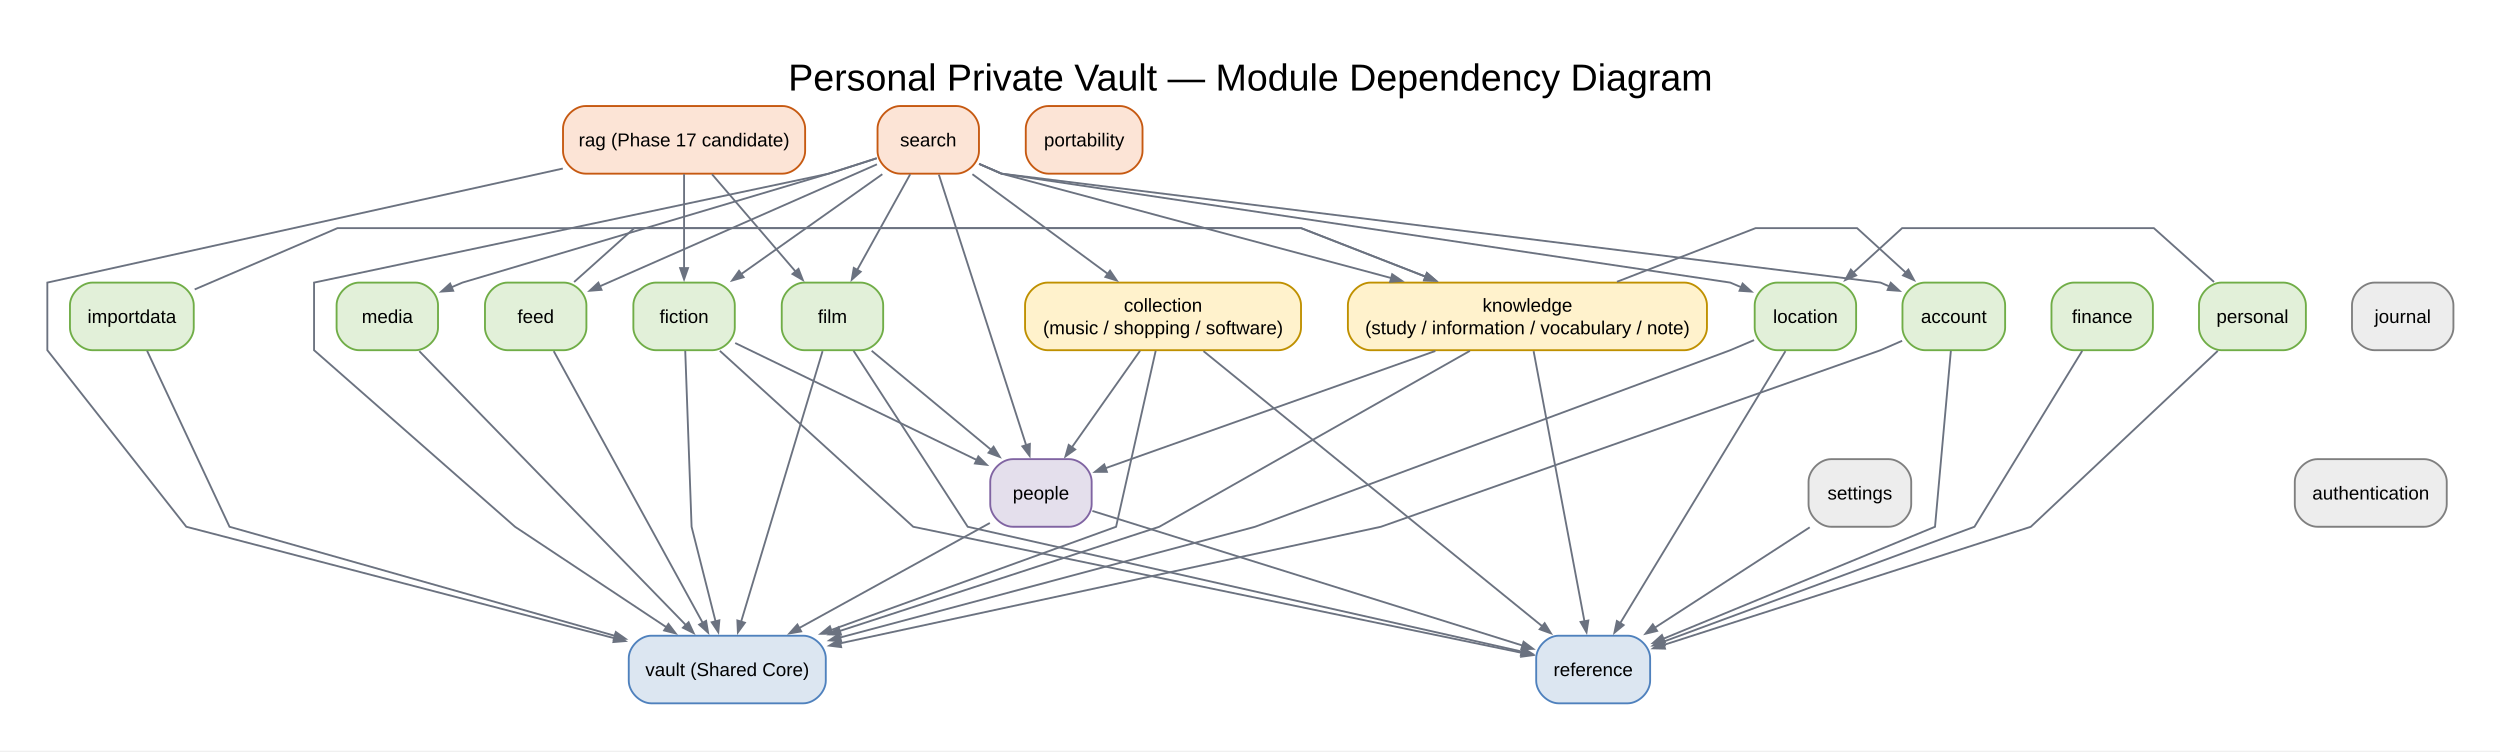
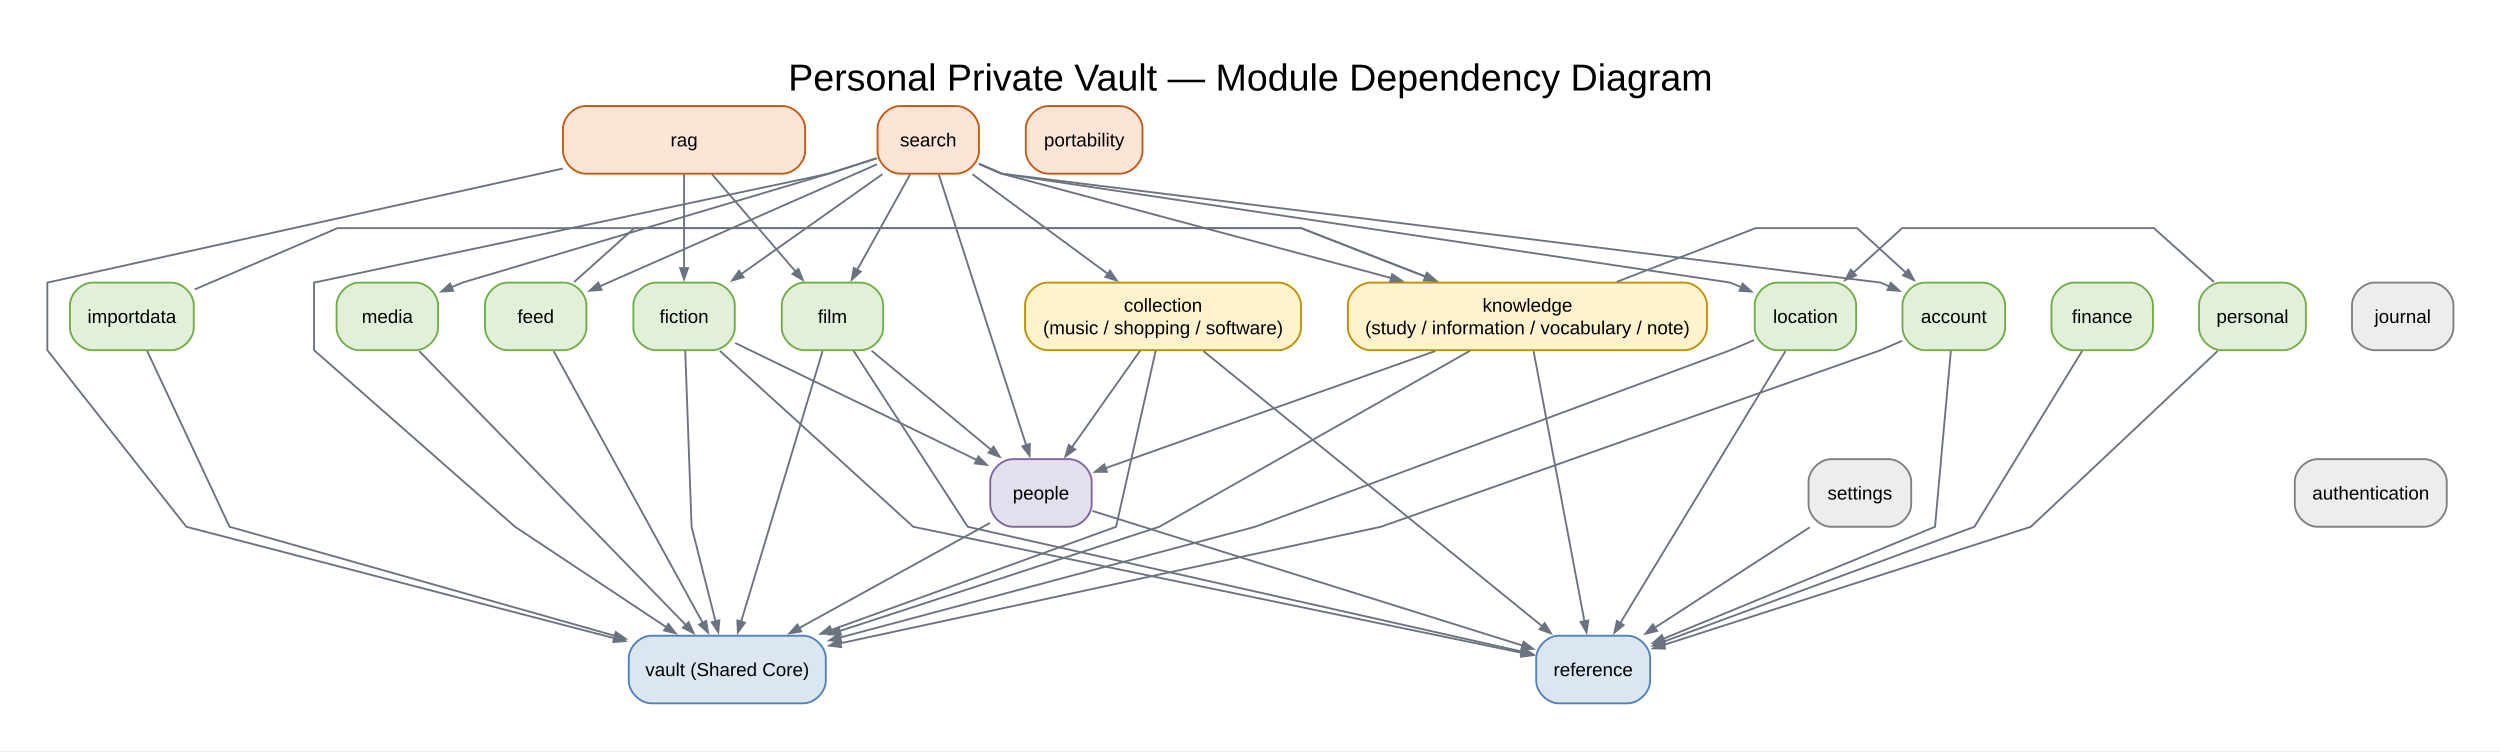
<svg xmlns="http://www.w3.org/2000/svg" width="1331pt" height="400pt" viewBox="0.00 0.00 1331.00 400.00">
  <g id="graph0" class="graph" transform="scale(1 1) rotate(0) translate(25.2 374.45)">
    <polygon fill="white" stroke="none" points="-25.2,25.2 -25.2,-374.45 1306.2,-374.45 1306.2,25.2 -25.2,25.2" />
    <text xml:space="preserve" text-anchor="middle" x="640.5" y="-326.25" font-family="Arial" font-size="20.00">Personal Private Vault — Module Dependency Diagram</text>
    <g id="node1" class="node">
      <path fill="#fce4d6" stroke="#c65911" d="M484,-318C484,-318 454,-318 454,-318 448,-318 442,-312 442,-306 442,-306 442,-294 442,-294 442,-288 448,-282 454,-282 454,-282 484,-282 484,-282 490,-282 496,-288 496,-294 496,-294 496,-306 496,-306 496,-312 490,-318 484,-318" />
      <text xml:space="preserve" text-anchor="middle" x="469" y="-296.5" font-family="Arial" font-size="10.00">search</text>
    </g>
    <g id="node3" class="node">
      <path fill="#e2f0d9" stroke="#70ad47" d="M275,-224C275,-224 245,-224 245,-224 239,-224 233,-218 233,-212 233,-212 233,-200 233,-200 233,-194 239,-188 245,-188 245,-188 275,-188 275,-188 281,-188 287,-194 287,-200 287,-200 287,-212 287,-212 287,-218 281,-224 275,-224" />
      <text xml:space="preserve" text-anchor="middle" x="260" y="-202.5" font-family="Arial" font-size="10.00">feed</text>
    </g>
    <g id="edge41" class="edge">
      <path fill="none" stroke="#6b7280" d="M441.68,-286.97C403.81,-270.31 335.41,-240.19 294.2,-222.05" />
      <polygon fill="#6b7280" stroke="#6b7280" points="295.05,-220.14 288.72,-219.64 293.36,-223.98 295.05,-220.14" />
    </g>
    <g id="node5" class="node">
      <path fill="#fff2cc" stroke="#bf9000" d="M871.58,-224C871.58,-224 704.42,-224 704.42,-224 698.42,-224 692.42,-218 692.42,-212 692.42,-212 692.42,-200 692.42,-200 692.42,-194 698.42,-188 704.42,-188 704.42,-188 871.58,-188 871.58,-188 877.58,-188 883.58,-194 883.58,-200 883.58,-200 883.58,-212 883.58,-212 883.58,-218 877.58,-224 871.58,-224" />
      <text xml:space="preserve" text-anchor="middle" x="788" y="-208.5" font-family="Arial" font-size="10.00">knowledge</text>
      <text xml:space="preserve" text-anchor="middle" x="788" y="-196.5" font-family="Arial" font-size="10.00">(study / information / vocabulary / note)</text>
    </g>
    <g id="edge38" class="edge">
      <path fill="none" stroke="#6b7280" d="M496.09,-287.19C502.74,-284.29 508,-282 508,-282 508,-282 632.6,-248.63 715.56,-226.4" />
      <polygon fill="#6b7280" stroke="#6b7280" points="715.99,-228.46 721.24,-224.88 714.9,-224.41 715.99,-228.46" />
    </g>
    <g id="node6" class="node">
      <path fill="#fff2cc" stroke="#bf9000" d="M655.46,-224C655.46,-224 532.54,-224 532.54,-224 526.54,-224 520.54,-218 520.54,-212 520.54,-212 520.54,-200 520.54,-200 520.54,-194 526.54,-188 532.54,-188 532.54,-188 655.46,-188 655.46,-188 661.46,-188 667.46,-194 667.46,-200 667.46,-200 667.46,-212 667.46,-212 667.46,-218 661.46,-224 655.46,-224" />
      <text xml:space="preserve" text-anchor="middle" x="594" y="-208.5" font-family="Arial" font-size="10.00">collection</text>
      <text xml:space="preserve" text-anchor="middle" x="594" y="-196.5" font-family="Arial" font-size="10.00">(music / shopping / software)</text>
    </g>
    <g id="edge39" class="edge">
      <path fill="none" stroke="#6b7280" d="M492.51,-281.7C512.94,-266.66 542.62,-244.82 564.61,-228.63" />
      <polygon fill="#6b7280" stroke="#6b7280" points="565.79,-230.37 569.37,-225.12 563.3,-226.99 565.79,-230.37" />
    </g>
    <g id="node7" class="node">
      <path fill="#e2f0d9" stroke="#70ad47" d="M1030.33,-224C1030.33,-224 999.67,-224 999.67,-224 993.67,-224 987.67,-218 987.67,-212 987.67,-212 987.67,-200 987.67,-200 987.67,-194 993.67,-188 999.67,-188 999.67,-188 1030.33,-188 1030.33,-188 1036.33,-188 1042.33,-194 1042.33,-200 1042.33,-200 1042.33,-212 1042.33,-212 1042.33,-218 1036.33,-224 1030.33,-224" />
      <text xml:space="preserve" text-anchor="middle" x="1015" y="-202.5" font-family="Arial" font-size="10.00">account</text>
    </g>
    <g id="edge40" class="edge">
      <path fill="none" stroke="#6b7280" d="M496.09,-287.19C502.74,-284.29 508,-282 508,-282 508,-282 976,-224 976,-224 976,-224 977.97,-223.14 981.02,-221.81" />
      <polygon fill="#6b7280" stroke="#6b7280" points="981.44,-223.92 986.1,-219.6 979.76,-220.07 981.44,-223.92" />
    </g>
    <g id="node8" class="node">
      <path fill="#e2f0d9" stroke="#70ad47" d="M354,-224C354,-224 324,-224 324,-224 318,-224 312,-218 312,-212 312,-212 312,-200 312,-200 312,-194 318,-188 324,-188 324,-188 354,-188 354,-188 360,-188 366,-194 366,-200 366,-200 366,-212 366,-212 366,-218 360,-224 354,-224" />
      <text xml:space="preserve" text-anchor="middle" x="339" y="-202.5" font-family="Arial" font-size="10.00">fiction</text>
    </g>
    <g id="edge34" class="edge">
      <path fill="none" stroke="#6b7280" d="M444.55,-281.7C423.21,-266.6 392.17,-244.63 369.27,-228.42" />
      <polygon fill="#6b7280" stroke="#6b7280" points="370.69,-226.85 364.58,-225.1 368.26,-230.28 370.69,-226.85" />
    </g>
    <g id="node9" class="node">
      <path fill="#e2f0d9" stroke="#70ad47" d="M433,-224C433,-224 403,-224 403,-224 397,-224 391,-218 391,-212 391,-212 391,-200 391,-200 391,-194 397,-188 403,-188 403,-188 433,-188 433,-188 439,-188 445,-194 445,-200 445,-200 445,-212 445,-212 445,-218 439,-224 433,-224" />
      <text xml:space="preserve" text-anchor="middle" x="418" y="-202.5" font-family="Arial" font-size="10.00">film</text>
    </g>
    <g id="edge35" class="edge">
      <path fill="none" stroke="#6b7280" d="M459.41,-281.7C451.43,-267.3 439.99,-246.67 431.16,-230.74" />
      <polygon fill="#6b7280" stroke="#6b7280" points="433.03,-229.78 428.28,-225.55 429.36,-231.82 433.03,-229.78" />
    </g>
    <g id="node10" class="node">
      <path fill="#e2f0d9" stroke="#70ad47" d="M196,-224C196,-224 166,-224 166,-224 160,-224 154,-218 154,-212 154,-212 154,-200 154,-200 154,-194 160,-188 166,-188 166,-188 196,-188 196,-188 202,-188 208,-194 208,-200 208,-200 208,-212 208,-212 208,-218 202,-224 196,-224" />
      <text xml:space="preserve" text-anchor="middle" x="181" y="-202.5" font-family="Arial" font-size="10.00">media</text>
    </g>
    <g id="edge36" class="edge">
      <path fill="none" stroke="#6b7280" d="M441.57,-290.2C428.64,-286.05 416,-282 416,-282 416,-282 221,-224 221,-224 221,-224 218.69,-223.02 215.18,-221.53" />
      <polygon fill="#6b7280" stroke="#6b7280" points="216.08,-219.63 209.74,-219.21 214.44,-223.49 216.08,-219.63" />
    </g>
    <g id="node11" class="node">
      <path fill="#e2f0d9" stroke="#70ad47" d="M951,-224C951,-224 921,-224 921,-224 915,-224 909,-218 909,-212 909,-212 909,-200 909,-200 909,-194 915,-188 921,-188 921,-188 951,-188 951,-188 957,-188 963,-194 963,-200 963,-200 963,-212 963,-212 963,-218 957,-224 951,-224" />
      <text xml:space="preserve" text-anchor="middle" x="936" y="-202.5" font-family="Arial" font-size="10.00">location</text>
    </g>
    <g id="edge37" class="edge">
      <path fill="none" stroke="#6b7280" d="M496.09,-287.19C502.74,-284.29 508,-282 508,-282 508,-282 896,-224 896,-224 896,-224 898.31,-223.02 901.82,-221.53" />
      <polygon fill="#6b7280" stroke="#6b7280" points="902.56,-223.49 907.26,-219.21 900.92,-219.63 902.56,-223.49" />
    </g>
    <g id="node15" class="node">
      <path fill="#e4dfec" stroke="#8064a2" d="M544,-130C544,-130 514,-130 514,-130 508,-130 502,-124 502,-118 502,-118 502,-106 502,-106 502,-100 508,-94 514,-94 514,-94 544,-94 544,-94 550,-94 556,-100 556,-106 556,-106 556,-118 556,-118 556,-124 550,-130 544,-130" />
      <text xml:space="preserve" text-anchor="middle" x="529" y="-108.5" font-family="Arial" font-size="10.00">people</text>
    </g>
    <g id="edge33" class="edge">
      <path fill="none" stroke="#6b7280" d="M474.64,-281.5C485.39,-248.18 508.82,-175.56 521.11,-137.46" />
      <polygon fill="#6b7280" stroke="#6b7280" points="523.11,-138.11 522.95,-131.76 519.11,-136.82 523.11,-138.11" />
    </g>
    <g id="node18" class="node">
      <path fill="#dce6f1" stroke="#4f81bd" d="M402.45,-36C402.45,-36 321.55,-36 321.55,-36 315.55,-36 309.55,-30 309.55,-24 309.55,-24 309.55,-12 309.55,-12 309.55,-6 315.55,0 321.55,0 321.55,0 402.45,0 402.45,0 408.45,0 414.45,-6 414.45,-12 414.45,-12 414.45,-24 414.45,-24 414.45,-30 408.45,-36 402.45,-36" />
      <text xml:space="preserve" text-anchor="middle" x="362" y="-14.5" font-family="Arial" font-size="10.00">vault (Shared Core)</text>
    </g>
    <g id="edge32" class="edge">
      <path fill="none" stroke="#6b7280" d="M441.57,-290.2C428.64,-286.05 416,-282 416,-282 416,-282 142,-224 142,-224 142,-224 142,-188 142,-188 142,-188 249,-94 249,-94 249,-94 296.33,-62.58 329.73,-40.42" />
      <polygon fill="#6b7280" stroke="#6b7280" points="330.69,-42.3 334.53,-37.23 328.37,-38.8 330.69,-42.3" />
    </g>
    <g id="node2" class="node">
      <path fill="#fce4d6" stroke="#c65911" d="M571.08,-318C571.08,-318 532.92,-318 532.92,-318 526.92,-318 520.92,-312 520.92,-306 520.92,-306 520.92,-294 520.92,-294 520.92,-288 526.92,-282 532.92,-282 532.92,-282 571.08,-282 571.08,-282 577.08,-282 583.08,-288 583.08,-294 583.08,-294 583.08,-306 583.08,-306 583.08,-312 577.08,-318 571.08,-318" />
      <text xml:space="preserve" text-anchor="middle" x="552" y="-296.5" font-family="Arial" font-size="10.00">portability</text>
    </g>
    <g id="edge26" class="edge">
      <path fill="none" stroke="#6b7280" d="M280.45,-224.31C295.19,-237.5 312.5,-253 312.5,-253 312.5,-253 667.5,-253 667.5,-253 667.5,-253 701.9,-239.58 733.93,-227.09" />
      <polygon fill="#6b7280" stroke="#6b7280" points="734.48,-229.13 739.31,-224.99 732.96,-225.21 734.48,-229.13" />
    </g>
    <g id="edge25" class="edge">
      <path fill="none" stroke="#6b7280" d="M269.6,-187.5C288.02,-153.9 328.36,-80.35 349.11,-42.51" />
      <polygon fill="#6b7280" stroke="#6b7280" points="350.73,-43.91 351.78,-37.64 347.05,-41.89 350.73,-43.91" />
    </g>
    <g id="node4" class="node">
      <path fill="#e2f0d9" stroke="#70ad47" d="M65.95,-224C65.95,-224 24.05,-224 24.05,-224 18.05,-224 12.05,-218 12.05,-212 12.05,-212 12.05,-200 12.05,-200 12.05,-194 18.05,-188 24.05,-188 24.05,-188 65.95,-188 65.95,-188 71.95,-188 77.95,-194 77.95,-200 77.95,-200 77.95,-212 77.95,-212 77.95,-218 71.95,-224 65.95,-224" />
      <text xml:space="preserve" text-anchor="middle" x="45" y="-202.5" font-family="Arial" font-size="10.00">importdata</text>
    </g>
    <g id="edge28" class="edge">
      <path fill="none" stroke="#6b7280" d="M78.45,-220.36C110.65,-234.18 154.5,-253 154.5,-253 154.5,-253 667.5,-253 667.5,-253 667.5,-253 701.9,-239.58 733.93,-227.09" />
      <polygon fill="#6b7280" stroke="#6b7280" points="734.48,-229.13 739.31,-224.99 732.96,-225.21 734.48,-229.13" />
    </g>
    <g id="edge27" class="edge">
      <path fill="none" stroke="#6b7280" d="M53.12,-187.66C67.75,-156.44 97,-94 97,-94 97,-94 224.25,-57.99 302.39,-35.87" />
      <polygon fill="#6b7280" stroke="#6b7280" points="302.67,-37.97 307.87,-34.32 301.53,-33.93 302.67,-37.97" />
    </g>
    <g id="edge19" class="edge">
      <path fill="none" stroke="#6b7280" d="M835.67,-224.44C869.71,-237.61 909.5,-253 909.5,-253 909.5,-253 963.5,-253 963.5,-253 963.5,-253 976.5,-241.13 989.44,-229.33" />
      <polygon fill="#6b7280" stroke="#6b7280" points="990.81,-230.92 993.82,-225.33 987.98,-227.82 990.81,-230.92" />
    </g>
    <g id="edge17" class="edge">
      <path fill="none" stroke="#6b7280" d="M738.98,-187.59C687.61,-169.34 608.26,-141.15 563.25,-125.16" />
      <polygon fill="#6b7280" stroke="#6b7280" points="564.11,-123.24 557.75,-123.21 562.7,-127.2 564.11,-123.24" />
    </g>
    <g id="edge16" class="edge">
      <path fill="none" stroke="#6b7280" d="M757.38,-187.66C702.25,-156.44 592,-94 592,-94 592,-94 489.81,-60.68 421.66,-38.45" />
      <polygon fill="#6b7280" stroke="#6b7280" points="422.56,-36.54 416.21,-36.68 421.26,-40.53 422.56,-36.54" />
    </g>
    <g id="node19" class="node">
      <path fill="#dce6f1" stroke="#4f81bd" d="M841.33,-36C841.33,-36 804.67,-36 804.67,-36 798.67,-36 792.67,-30 792.67,-24 792.67,-24 792.67,-12 792.67,-12 792.67,-6 798.67,0 804.67,0 804.67,0 841.33,0 841.33,0 847.33,0 853.33,-6 853.33,-12 853.33,-12 853.33,-24 853.33,-24 853.33,-30 847.33,-36 841.33,-36" />
      <text xml:space="preserve" text-anchor="middle" x="823" y="-14.5" font-family="Arial" font-size="10.00">reference</text>
    </g>
    <g id="edge18" class="edge">
      <path fill="none" stroke="#6b7280" d="M791.29,-187.5C797.56,-154.18 811.23,-81.56 818.4,-43.46" />
      <polygon fill="#6b7280" stroke="#6b7280" points="820.42,-44.09 819.46,-37.8 816.29,-43.31 820.42,-44.09" />
    </g>
    <g id="edge21" class="edge">
      <path fill="none" stroke="#6b7280" d="M581.77,-187.7C571.51,-173.17 556.77,-152.3 545.47,-136.31" />
      <polygon fill="#6b7280" stroke="#6b7280" points="547.22,-135.15 542.04,-131.46 543.79,-137.58 547.22,-135.15" />
    </g>
    <g id="edge20" class="edge">
      <path fill="none" stroke="#6b7280" d="M590.09,-187.66C583.06,-156.44 569,-94 569,-94 569,-94 478.54,-61.23 417.22,-39.01" />
      <polygon fill="#6b7280" stroke="#6b7280" points="418.05,-37.07 411.69,-37.01 416.62,-41.02 418.05,-37.07" />
    </g>
    <g id="edge22" class="edge">
      <path fill="none" stroke="#6b7280" d="M615.54,-187.5C657.51,-153.42 750.1,-78.21 796.05,-40.89" />
      <polygon fill="#6b7280" stroke="#6b7280" points="797.17,-42.68 800.51,-37.27 794.52,-39.42 797.17,-42.68" />
    </g>
    <g id="edge23" class="edge">
      <path fill="none" stroke="#6b7280" d="M987.49,-193.01C981.04,-190.2 976,-188 976,-188 976,-188 710,-94 710,-94 710,-94 521.75,-53.43 422.16,-31.97" />
      <polygon fill="#6b7280" stroke="#6b7280" points="422.64,-29.92 416.33,-30.71 421.76,-34.03 422.64,-29.92" />
    </g>
    <g id="edge24" class="edge">
      <path fill="none" stroke="#6b7280" d="M1013.44,-187.66C1010.62,-156.44 1005,-94 1005,-94 1005,-94 913.66,-56.36 860.4,-34.41" />
      <polygon fill="#6b7280" stroke="#6b7280" points="861.21,-32.47 854.86,-32.13 859.61,-36.36 861.21,-32.47" />
    </g>
    <g id="edge8" class="edge">
      <path fill="none" stroke="#6b7280" d="M366.22,-191.82C400.13,-175.4 458.07,-147.35 494.9,-129.51" />
      <polygon fill="#6b7280" stroke="#6b7280" points="495.67,-131.47 500.16,-126.97 493.84,-127.69 495.67,-131.47" />
    </g>
    <g id="edge7" class="edge">
      <path fill="none" stroke="#6b7280" d="M339.62,-187.66C340.75,-156.44 343,-94 343,-94 343,-94 350.25,-65.39 355.79,-43.51" />
      <polygon fill="#6b7280" stroke="#6b7280" points="357.78,-44.19 357.22,-37.86 353.71,-43.16 357.78,-44.19" />
    </g>
    <g id="edge9" class="edge">
      <path fill="none" stroke="#6b7280" d="M358.06,-187.66C392.38,-156.44 461,-94 461,-94 461,-94 692.47,-46.04 785.22,-26.83" />
      <polygon fill="#6b7280" stroke="#6b7280" points="785.52,-28.91 790.97,-25.64 784.66,-24.8 785.52,-28.91" />
    </g>
    <g id="edge11" class="edge">
      <path fill="none" stroke="#6b7280" d="M438.88,-187.7C457.02,-172.66 483.37,-150.82 502.9,-134.63" />
      <polygon fill="#6b7280" stroke="#6b7280" points="503.77,-136.64 507.05,-131.19 501.09,-133.4 503.77,-136.64" />
    </g>
    <g id="edge10" class="edge">
      <path fill="none" stroke="#6b7280" d="M412.73,-187.5C402.7,-154.18 380.84,-81.56 369.36,-43.46" />
      <polygon fill="#6b7280" stroke="#6b7280" points="371.39,-42.91 367.65,-37.77 367.37,-44.12 371.39,-42.91" />
    </g>
    <g id="edge12" class="edge">
      <path fill="none" stroke="#6b7280" d="M429.25,-187.66C449.5,-156.44 490,-94 490,-94 490,-94 697.56,-47.25 784.94,-27.57" />
      <polygon fill="#6b7280" stroke="#6b7280" points="785.4,-29.62 790.79,-26.25 784.48,-25.52 785.4,-29.62" />
    </g>
    <g id="edge13" class="edge">
      <path fill="none" stroke="#6b7280" d="M198.03,-187.5C230.99,-153.63 303.49,-79.13 340.03,-41.58" />
      <polygon fill="#6b7280" stroke="#6b7280" points="341.41,-43.17 344.09,-37.4 338.4,-40.24 341.41,-43.17" />
    </g>
    <g id="edge14" class="edge">
      <path fill="none" stroke="#6b7280" d="M908.66,-193.38C901.62,-190.39 896,-188 896,-188 896,-188 643,-94 643,-94 643,-94 504.17,-56.95 421.67,-34.93" />
      <polygon fill="#6b7280" stroke="#6b7280" points="422.65,-33.02 416.32,-33.5 421.57,-37.07 422.65,-33.02" />
    </g>
    <g id="edge15" class="edge">
      <path fill="none" stroke="#6b7280" d="M925.37,-187.5C904.96,-153.9 860.27,-80.35 837.28,-42.51" />
      <polygon fill="#6b7280" stroke="#6b7280" points="839.22,-41.65 834.31,-37.61 835.63,-43.83 839.22,-41.65" />
    </g>
    <g id="node12" class="node">
      <path fill="#e2f0d9" stroke="#70ad47" d="M1109,-224C1109,-224 1079,-224 1079,-224 1073,-224 1067,-218 1067,-212 1067,-212 1067,-200 1067,-200 1067,-194 1073,-188 1079,-188 1079,-188 1109,-188 1109,-188 1115,-188 1121,-194 1121,-200 1121,-200 1121,-212 1121,-212 1121,-218 1115,-224 1109,-224" />
      <text xml:space="preserve" text-anchor="middle" x="1094" y="-202.5" font-family="Arial" font-size="10.00">finance</text>
    </g>
    <g id="edge29" class="edge">
      <path fill="none" stroke="#6b7280" d="M1083.38,-187.66C1064.25,-156.44 1026,-94 1026,-94 1026,-94 918.91,-54.43 860.29,-32.78" />
      <polygon fill="#6b7280" stroke="#6b7280" points="861.17,-30.86 854.81,-30.75 859.71,-34.8 861.17,-30.86" />
    </g>
    <g id="node13" class="node">
      <path fill="#ededed" stroke="#7f7f7f" d="M1269,-224C1269,-224 1239,-224 1239,-224 1233,-224 1227,-218 1227,-212 1227,-212 1227,-200 1227,-200 1227,-194 1233,-188 1239,-188 1239,-188 1269,-188 1269,-188 1275,-188 1281,-194 1281,-200 1281,-200 1281,-212 1281,-212 1281,-218 1275,-224 1269,-224" />
      <text xml:space="preserve" text-anchor="middle" x="1254" y="-202.5" font-family="Arial" font-size="10.00">journal</text>
    </g>
    <g id="node14" class="node">
      <path fill="#e2f0d9" stroke="#70ad47" d="M1190.45,-224C1190.45,-224 1157.55,-224 1157.55,-224 1151.55,-224 1145.55,-218 1145.55,-212 1145.55,-212 1145.55,-200 1145.55,-200 1145.55,-194 1151.55,-188 1157.55,-188 1157.55,-188 1190.45,-188 1190.45,-188 1196.45,-188 1202.45,-194 1202.45,-200 1202.45,-200 1202.45,-212 1202.45,-212 1202.45,-218 1196.45,-224 1190.45,-224" />
      <text xml:space="preserve" text-anchor="middle" x="1174" y="-202.5" font-family="Arial" font-size="10.00">personal</text>
    </g>
    <g id="edge31" class="edge">
      <path fill="none" stroke="#6b7280" d="M1153.55,-224.31C1138.81,-237.5 1121.5,-253 1121.5,-253 1121.5,-253 987.5,-253 987.5,-253 987.5,-253 974.5,-241.13 961.56,-229.33" />
      <polygon fill="#6b7280" stroke="#6b7280" points="963.02,-227.82 957.18,-225.33 960.19,-230.92 963.02,-227.82" />
    </g>
    <g id="edge30" class="edge">
      <path fill="none" stroke="#6b7280" d="M1155.56,-187.66C1122.38,-156.44 1056,-94 1056,-94 1056,-94 926.25,-52.23 860.4,-31.04" />
      <polygon fill="#6b7280" stroke="#6b7280" points="861.26,-29.11 854.9,-29.27 859.97,-33.11 861.26,-29.11" />
    </g>
    <g id="edge5" class="edge">
      <path fill="none" stroke="#6b7280" d="M501.8,-96.01C474.19,-80.8 431.2,-57.12 400.18,-40.03" />
      <polygon fill="#6b7280" stroke="#6b7280" points="401.35,-38.28 395.08,-37.22 399.32,-41.96 401.35,-38.28" />
    </g>
    <g id="edge6" class="edge">
      <path fill="none" stroke="#6b7280" d="M556.39,-102.43C609.27,-85.88 725.46,-49.52 785.47,-30.74" />
      <polygon fill="#6b7280" stroke="#6b7280" points="785.96,-32.79 791.06,-28.99 784.71,-28.78 785.96,-32.79" />
    </g>
    <g id="node16" class="node">
      <path fill="#ededed" stroke="#7f7f7f" d="M980.33,-130C980.33,-130 949.67,-130 949.67,-130 943.67,-130 937.67,-124 937.67,-118 937.67,-118 937.67,-106 937.67,-106 937.67,-100 943.67,-94 949.67,-94 949.67,-94 980.33,-94 980.33,-94 986.33,-94 992.33,-100 992.33,-106 992.33,-106 992.33,-118 992.33,-118 992.33,-124 986.33,-130 980.33,-130" />
      <text xml:space="preserve" text-anchor="middle" x="965" y="-108.5" font-family="Arial" font-size="10.00">settings</text>
    </g>
    <g id="edge4" class="edge">
      <path fill="none" stroke="#6b7280" d="M938.29,-93.7C914.89,-78.53 880.79,-56.44 855.75,-40.22" />
      <polygon fill="#6b7280" stroke="#6b7280" points="857.04,-38.55 850.86,-37.05 854.75,-42.07 857.04,-38.55" />
    </g>
    <g id="node17" class="node">
      <path fill="#ededed" stroke="#7f7f7f" d="M1265.45,-130C1265.45,-130 1208.55,-130 1208.55,-130 1202.55,-130 1196.55,-124 1196.55,-118 1196.55,-118 1196.55,-106 1196.55,-106 1196.55,-100 1202.55,-94 1208.55,-94 1208.55,-94 1265.45,-94 1265.45,-94 1271.45,-94 1277.45,-100 1277.45,-106 1277.45,-106 1277.45,-118 1277.45,-118 1277.45,-124 1271.45,-130 1265.45,-130" />
      <text xml:space="preserve" text-anchor="middle" x="1237" y="-108.5" font-family="Arial" font-size="10.00">authentication</text>
    </g>
    <g id="node20" class="node">
      <path fill="#fce4d6" stroke="#c65911" d="M391.45,-318C391.45,-318 286.55,-318 286.55,-318 280.55,-318 274.55,-312 274.55,-306 274.55,-306 274.55,-294 274.55,-294 274.55,-288 280.55,-282 286.55,-282 286.55,-282 391.45,-282 391.45,-282 397.45,-282 403.45,-288 403.45,-294 403.45,-294 403.45,-306 403.45,-306 403.45,-312 397.45,-318 391.45,-318" />
-       <text xml:space="preserve" text-anchor="middle" x="339" y="-296.5" font-family="Arial" font-size="10.00">rag (Phase 17 candidate)</text>
+       <text xml:space="preserve" text-anchor="middle" x="339" y="-296.5" font-family="Arial" font-size="10.00">rag</text>
    </g>
    <g id="edge2" class="edge">
      <path fill="none" stroke="#6b7280" d="M339,-281.7C339,-267.56 339,-247.41 339,-231.59" />
      <polygon fill="#6b7280" stroke="#6b7280" points="341.1,-231.74 339,-225.74 336.9,-231.74 341.1,-231.74" />
    </g>
    <g id="edge3" class="edge">
      <path fill="none" stroke="#6b7280" d="M353.86,-281.7C366.44,-267.05 384.57,-245.93 398.35,-229.89" />
      <polygon fill="#6b7280" stroke="#6b7280" points="399.91,-231.3 402.22,-225.38 396.72,-228.56 399.91,-231.3" />
    </g>
    <g id="edge1" class="edge">
      <path fill="none" stroke="#6b7280" d="M274.44,-284.72C176.08,-262.96 0,-224 0,-224 0,-224 0,-188 0,-188 0,-188 74,-94 74,-94 74,-94 217.54,-56.62 301.95,-34.64" />
      <polygon fill="#6b7280" stroke="#6b7280" points="302.43,-36.68 307.71,-33.14 301.38,-32.62 302.43,-36.68" />
    </g>
  </g>
</svg>
